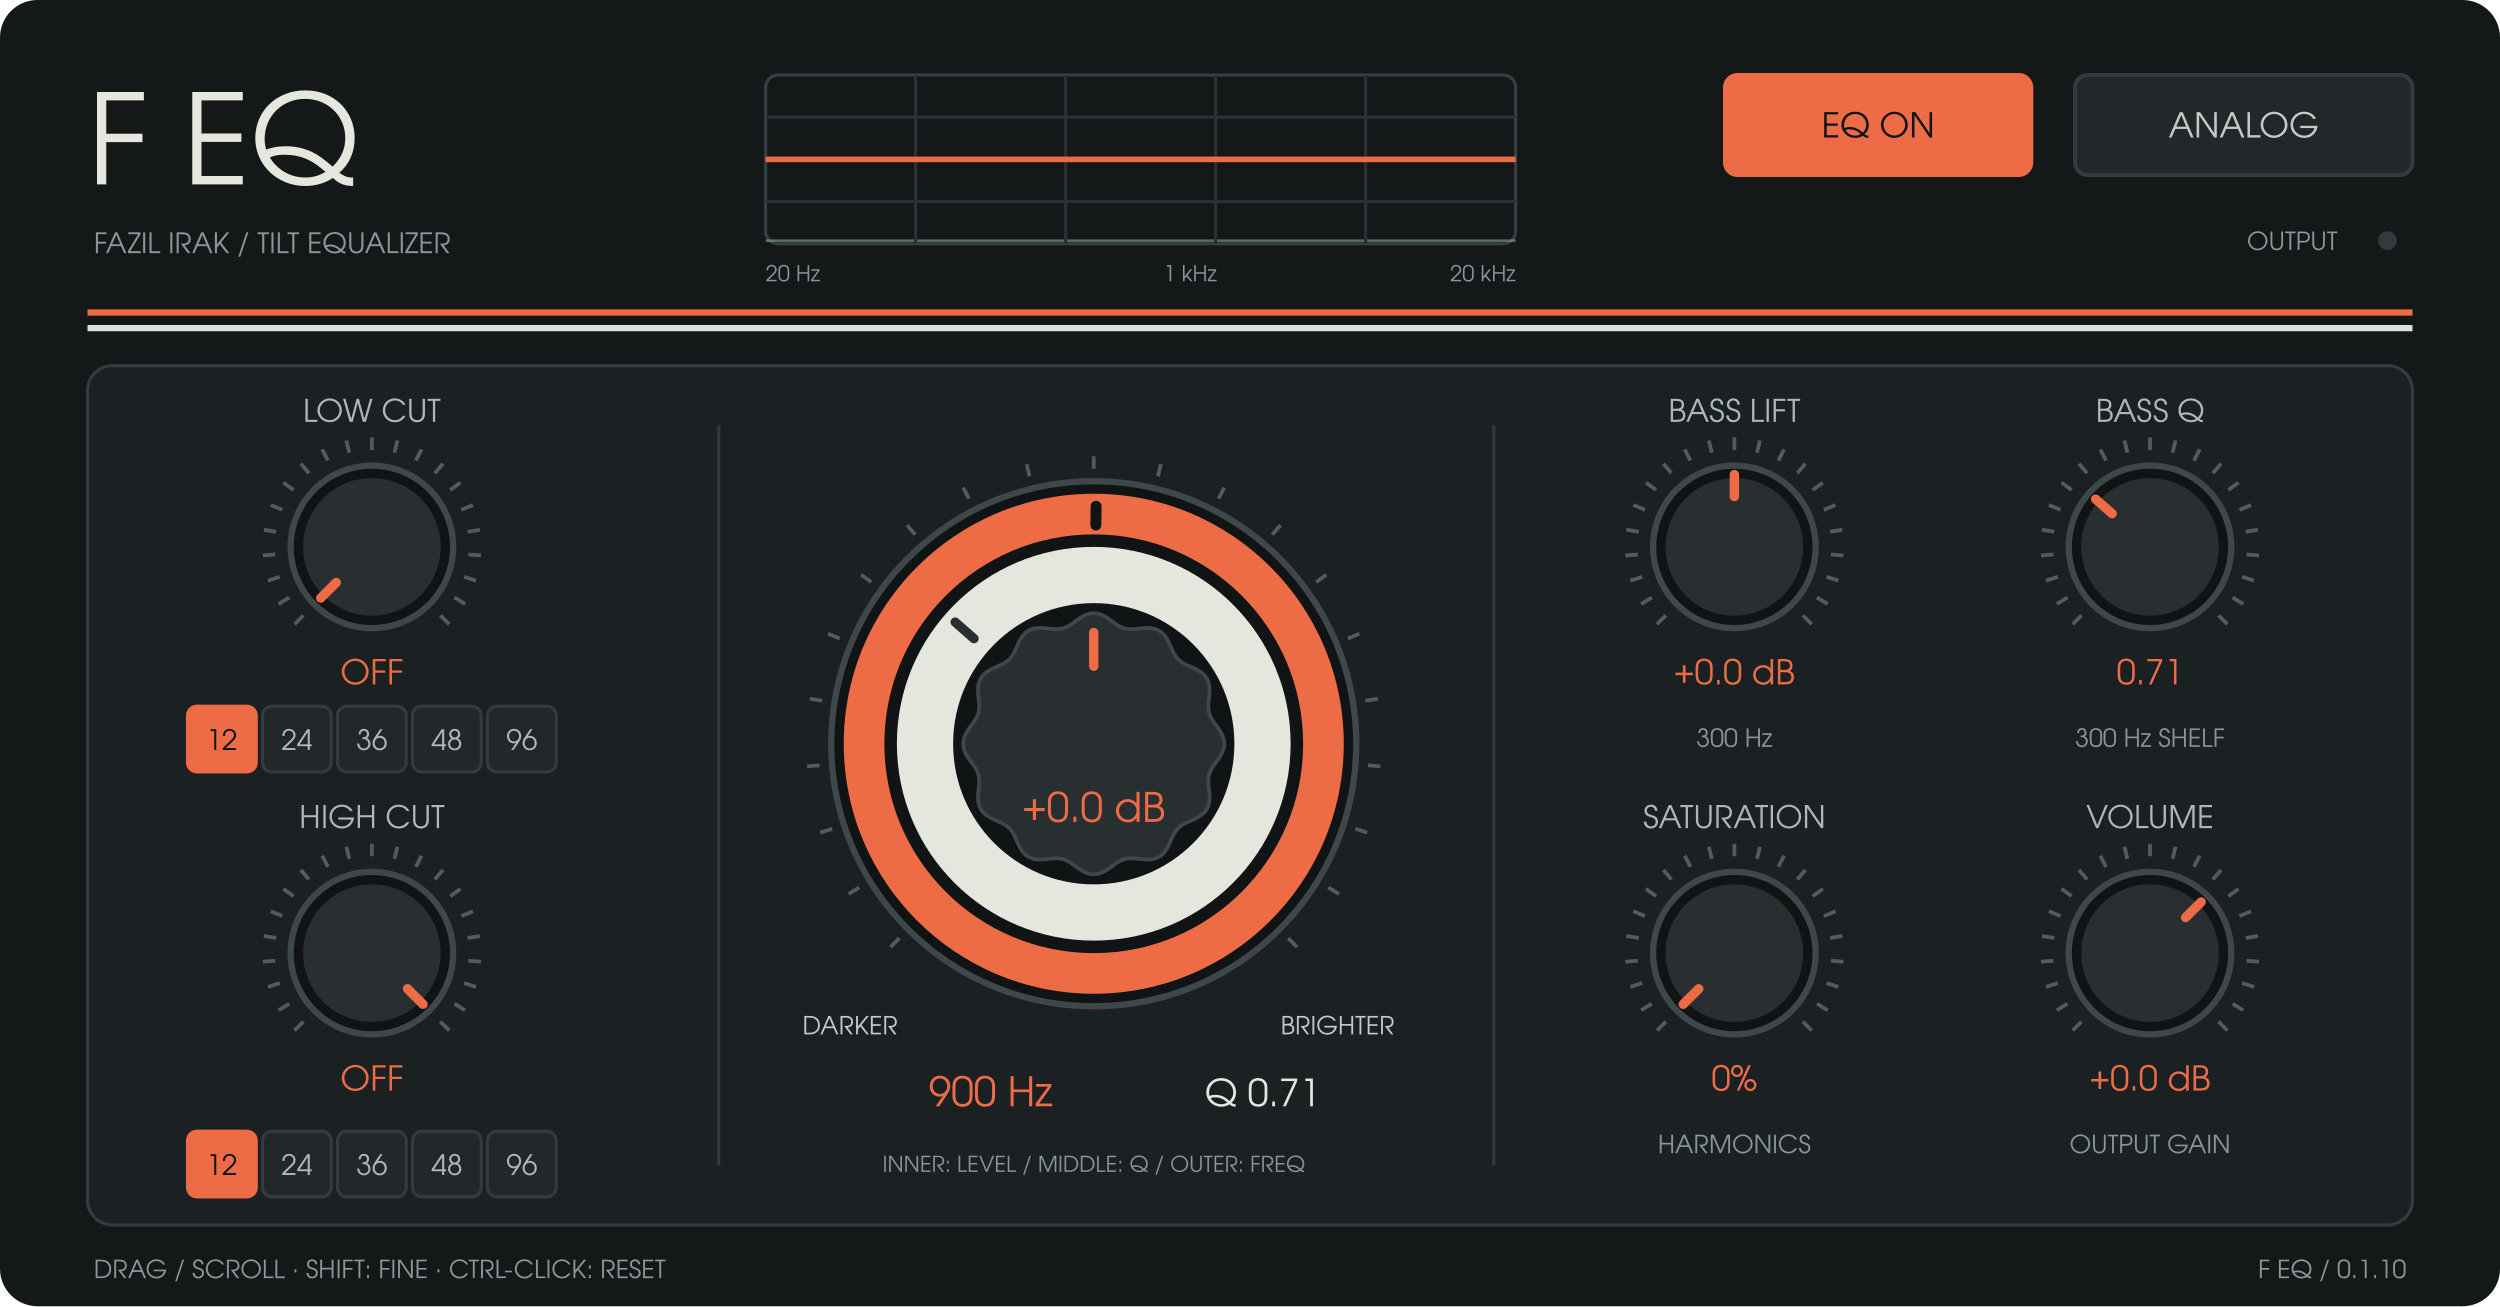
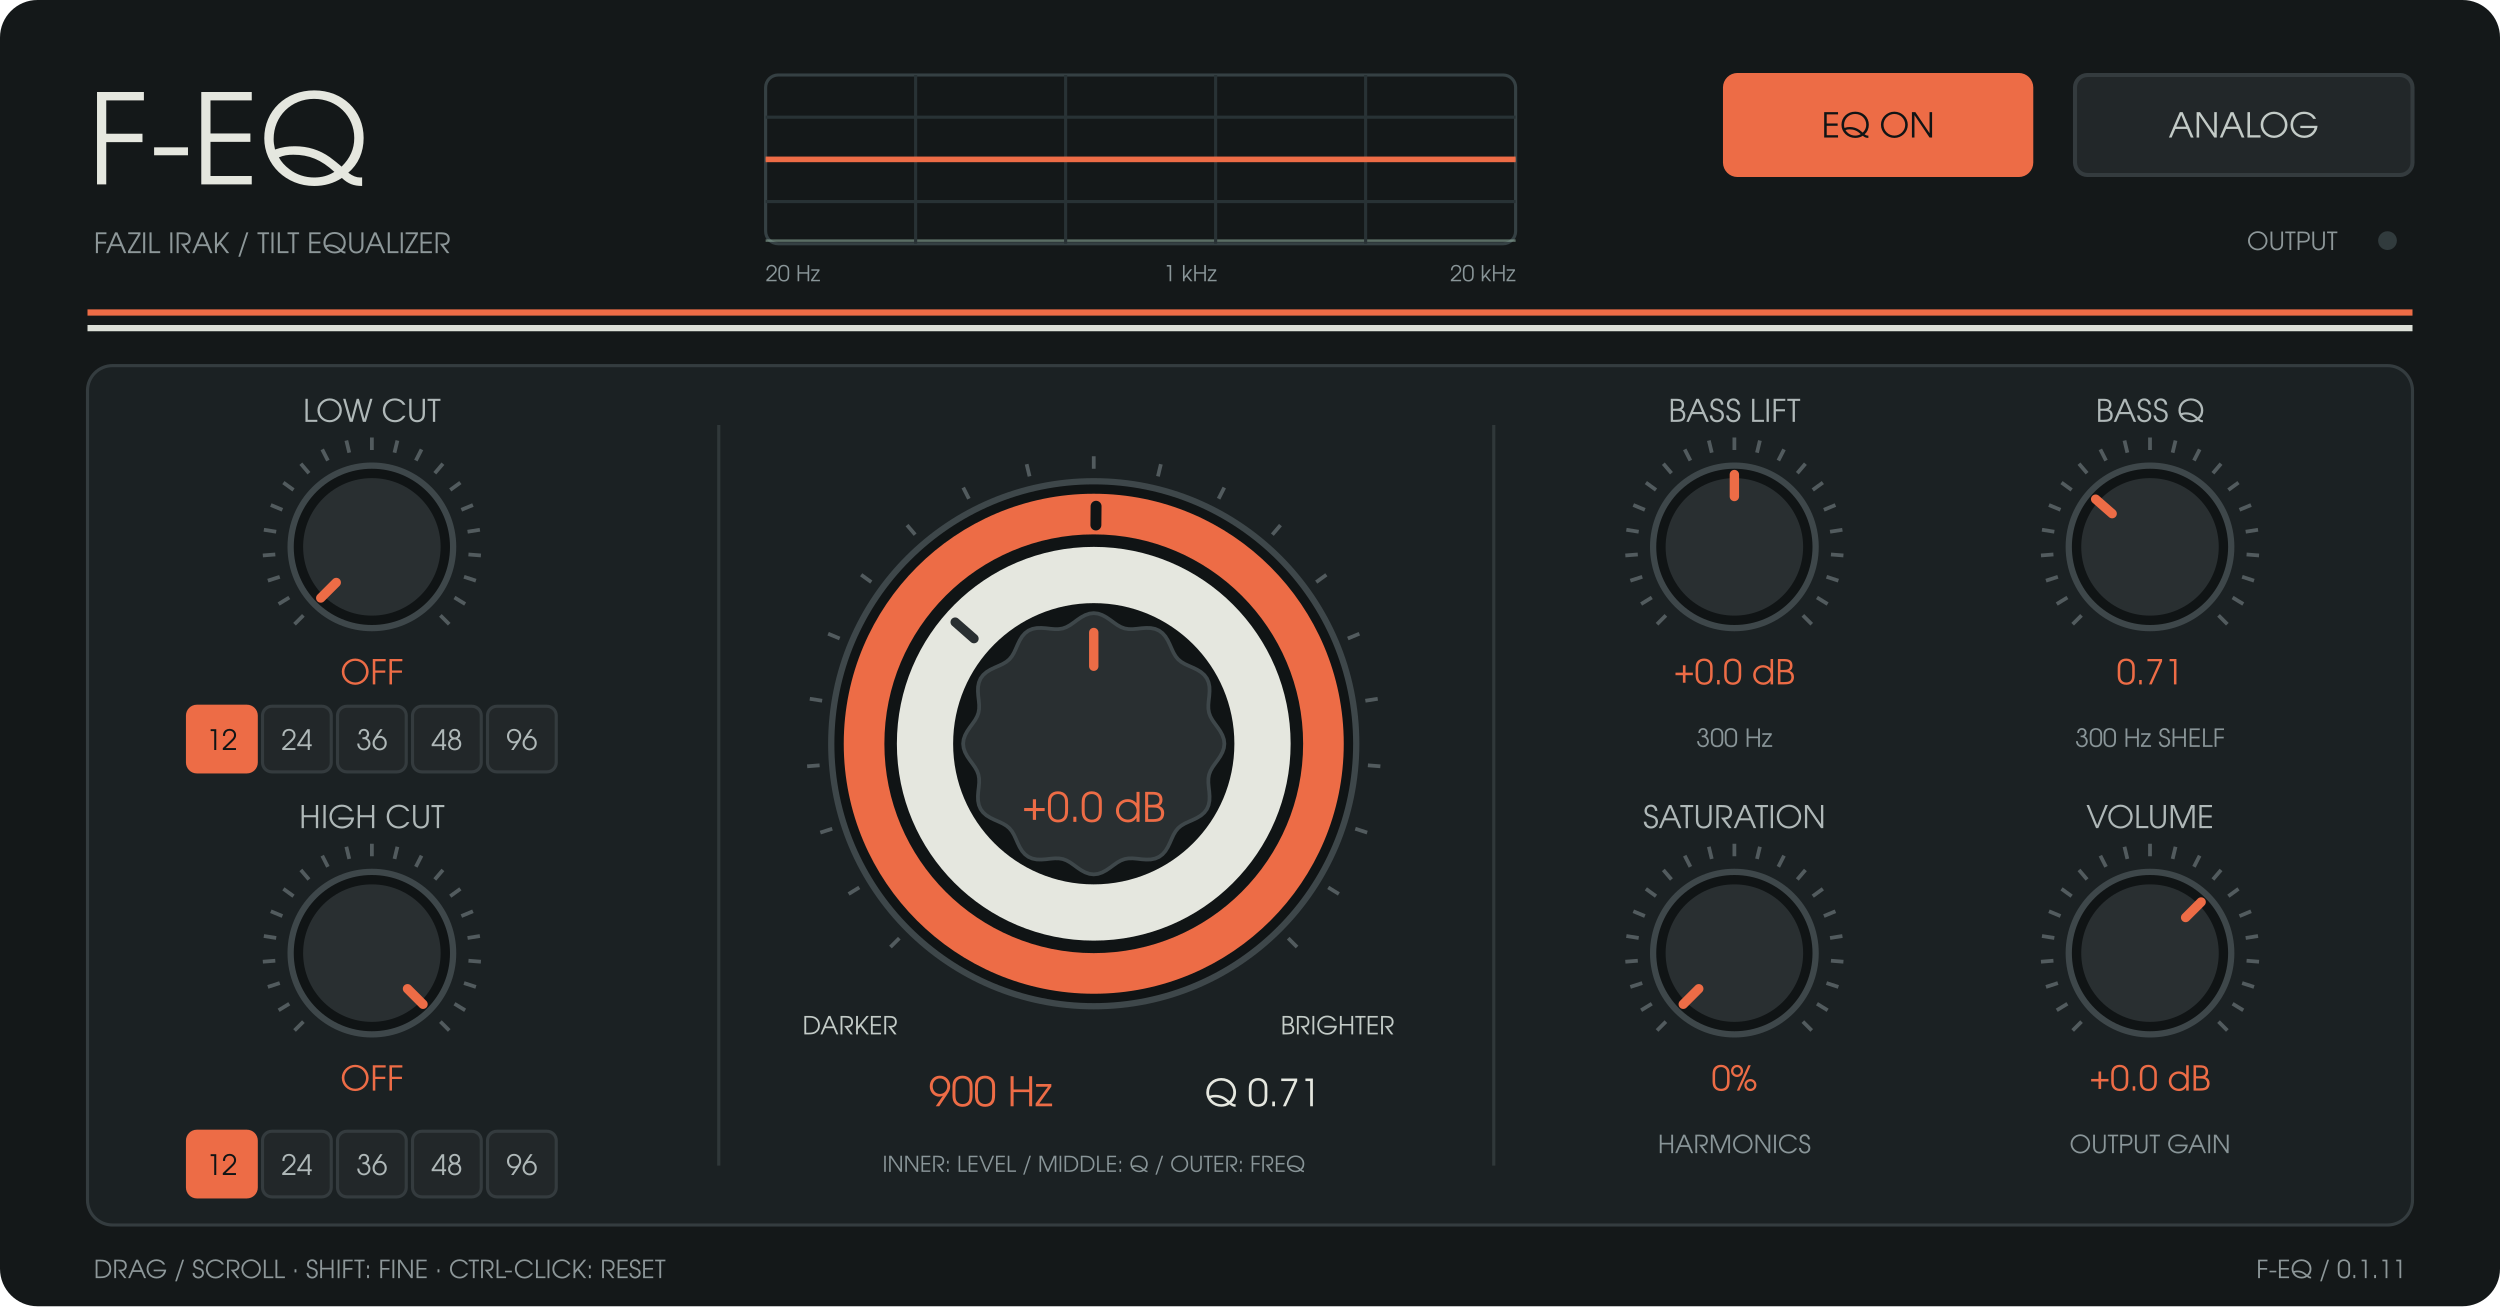
<svg xmlns="http://www.w3.org/2000/svg" width="800" height="418" viewBox="0 0 800 418">
  <rect width="800" height="418" rx="12" fill="#141819" />
  <g font-family="URW Gothic, sans-serif">
-     <text x="28" y="59" text-anchor="start" font-size="40" fill="#e5e7df">F EQ</text>
+     <text x="28" y="59" text-anchor="start" font-size="40" fill="#e5e7df">F-EQ</text>
    <text x="30" y="81" text-anchor="start" font-size="9" fill="#8d9799">FAZIL IRAK / TILT EQUALIZER</text>
    <rect x="245" y="24" width="240" height="54" rx="4" fill="#141819" stroke="#354043" />
    <path d="M 245 77 L 246.2 77.0 L 248.8 77.0 L 251.2 77.0 L 253.8 77.0 L 256.2 77.0 L 258.8 77.0 L 261.2 77.0 L 263.8 77.0 L 266.2 77.0 L 268.8 77.0 L 271.2 77.0 L 273.8 77.0 L 276.2 77.0 L 278.8 77.0 L 281.2 77.0 L 283.8 77.0 L 286.2 77.0 L 288.8 77.0 L 291.2 77.0 L 293.8 77.0 L 296.2 77.0 L 298.8 77.0 L 301.2 77.0 L 303.8 77.0 L 306.2 77.0 L 308.8 77.0 L 311.2 77.0 L 313.8 77.0 L 316.2 77.0 L 318.8 77.0 L 321.2 77.0 L 323.8 77.0 L 326.2 77.0 L 328.8 77.0 L 331.2 77.0 L 333.8 77.0 L 336.2 77.0 L 338.8 77.0 L 341.2 77.0 L 343.8 77.0 L 346.2 77.0 L 348.8 77.0 L 351.2 77.0 L 353.8 77.0 L 356.2 77.0 L 358.8 77.0 L 361.2 77.0 L 363.8 77.0 L 366.2 77.0 L 368.8 77.0 L 371.2 77.0 L 373.8 77.0 L 376.2 77.0 L 378.8 77.0 L 381.2 77.0 L 383.8 77.0 L 386.2 77.0 L 388.8 77.0 L 391.2 77.0 L 393.8 77.0 L 396.2 77.0 L 398.8 77.0 L 401.2 77.0 L 403.8 77.0 L 406.2 77.0 L 408.8 77.0 L 411.2 77.0 L 413.8 77.0 L 416.2 77.0 L 418.8 77.0 L 421.2 77.0 L 423.8 77.0 L 426.2 77.0 L 428.8 77.0 L 431.2 77.0 L 433.8 77.0 L 436.2 77.0 L 438.8 77.0 L 441.2 77.0 L 443.8 77.0 L 446.2 77.0 L 448.8 77.0 L 451.2 77.0 L 453.8 77.0 L 456.2 77.0 L 458.8 77.0 L 461.2 77.0 L 463.8 77.0 L 466.2 77.0 L 468.8 77.0 L 471.2 77.0 L 473.8 77.0 L 476.2 77.0 L 478.8 77.0 L 481.2 77.0 L 483.8 77.0 L 485 77 Z" fill="#a1b9ad" fill-opacity=".17" stroke="#94b3a2" stroke-opacity=".55" stroke-width=".8" />
    <path d="M 293 24 v 54" stroke="#283235" />
    <path d="M 341 24 v 54" stroke="#283235" />
    <path d="M 389 24 v 54" stroke="#283235" />
    <path d="M 437 24 v 54" stroke="#283235" />
    <path d="M 245 37.5 h 240" stroke="#283235" />
    <path d="M 245 51 h 240" stroke="#283235" />
    <path d="M 245 64.5 h 240" stroke="#283235" />
    <path d="M 245 51 h 240" stroke="#596265" stroke-dasharray="3 4" />
    <path d="M245.00,51.00 L246.50,51.00 L248.00,51.00 L249.50,51.00 L251.00,51.00 L252.50,51.00 L254.00,51.00 L255.50,51.00 L257.00,51.00 L258.50,51.00 L260.00,51.00 L261.50,51.00 L263.00,51.00 L264.50,51.00 L266.00,51.00 L267.50,51.00 L269.00,51.00 L270.50,51.00 L272.00,51.00 L273.50,51.00 L275.00,51.00 L276.50,51.00 L278.00,51.00 L279.50,51.00 L281.00,51.00 L282.50,51.00 L284.00,51.00 L285.50,51.00 L287.00,51.00 L288.50,51.00 L290.00,51.00 L291.50,51.00 L293.00,51.00 L294.50,51.00 L296.00,51.00 L297.50,51.00 L299.00,51.00 L300.50,51.00 L302.00,51.00 L303.50,51.00 L305.00,51.00 L306.50,51.00 L308.00,51.00 L309.50,51.00 L311.00,51.00 L312.50,51.00 L314.00,51.00 L315.50,51.00 L317.00,51.00 L318.50,51.00 L320.00,51.00 L321.50,51.00 L323.00,51.00 L324.50,51.00 L326.00,51.00 L327.50,51.00 L329.00,51.00 L330.50,51.00 L332.00,51.00 L333.50,51.00 L335.00,51.00 L336.50,51.00 L338.00,51.00 L339.50,51.00 L341.00,51.00 L342.50,51.00 L344.00,51.00 L345.50,51.00 L347.00,51.00 L348.50,51.00 L350.00,51.00 L351.50,51.00 L353.00,51.00 L354.50,51.00 L356.00,51.00 L357.50,51.00 L359.00,51.00 L360.50,51.00 L362.00,51.00 L363.50,51.00 L365.00,51.00 L366.50,51.00 L368.00,51.00 L369.50,51.00 L371.00,51.00 L372.50,51.00 L374.00,51.00 L375.50,51.00 L377.00,51.00 L378.50,51.00 L380.00,51.00 L381.50,51.00 L383.00,51.00 L384.50,51.00 L386.00,51.00 L387.50,51.00 L389.00,51.00 L390.50,51.00 L392.00,51.00 L393.50,51.00 L395.00,51.00 L396.50,51.00 L398.00,51.00 L399.50,51.00 L401.00,51.00 L402.50,51.00 L404.00,51.00 L405.50,51.00 L407.00,51.00 L408.50,51.00 L410.00,51.00 L411.50,51.00 L413.00,51.00 L414.50,51.00 L416.00,51.00 L417.50,51.00 L419.00,51.00 L420.50,51.00 L422.00,51.00 L423.50,51.00 L425.00,51.00 L426.50,51.00 L428.00,51.00 L429.50,51.00 L431.00,51.00 L432.50,51.00 L434.00,51.00 L435.50,51.00 L437.00,51.00 L438.50,51.00 L440.00,51.00 L441.50,51.00 L443.00,51.00 L444.50,51.00 L446.00,51.00 L447.50,51.00 L449.00,51.00 L450.50,51.00 L452.00,51.00 L453.50,51.00 L455.00,51.00 L456.50,51.00 L458.00,51.00 L459.50,51.00 L461.00,51.00 L462.50,51.00 L464.00,51.00 L465.50,51.00 L467.00,51.00 L468.50,51.00 L470.00,51.00 L471.50,51.00 L473.00,51.00 L474.50,51.00 L476.00,51.00 L477.50,51.00 L479.00,51.00 L480.50,51.00 L482.00,51.00 L483.50,51.00 L485.00,51.00 " stroke="#ed6c46" fill="none" stroke-width="1.8" />
    <text x="245" y="90" text-anchor="start" font-size="7" fill="#899598">20 Hz</text>
    <text x="380.84" y="90" text-anchor="middle" font-size="7" fill="#899598">1 kHz</text>
    <text x="485" y="90" text-anchor="end" font-size="7" fill="#899598">20 kHz</text>
    <rect x="552" y="24" width="98" height="32" rx="4" fill="#ed6c46" stroke="#ed6c46" stroke-width="1.3" />
    <text x="601" y="44" text-anchor="middle" font-size="11" fill="#101415">EQ ON</text>
    <rect x="664" y="24" width="108" height="32" rx="4" fill="#222729" stroke="#343b3e" stroke-width="1.3" />
    <text x="718" y="44" text-anchor="middle" font-size="11" fill="#c3cbc7">ANALOG</text>
    <circle cx="764" cy="77" r="3" fill="#313b3d" />
    <text x="748" y="80" text-anchor="end" font-size="8" fill="#8d9799">OUTPUT</text>
    <path d="M 28 100 H 772" stroke="#ed6c46" stroke-width="2" />
    <path d="M 28 105 H 772" stroke="#dce0d8" stroke-width="2" />
    <rect x="28" y="117" width="744" height="275" rx="8" fill="#1b2123" stroke="#343c3f" />
    <path d="M 230 136 V 373 M 478 136 V 373" stroke="#30383a" />
    <path d="M 287.775 300.225 L 284.946 303.054" stroke="#525b5e" stroke-width="1.2" />
    <path d="M 274.968 283.98 L 271.557 286.07" stroke="#525b5e" stroke-width="1.2" />
    <path d="M 266.307 265.193 L 262.503 266.43" stroke="#525b5e" stroke-width="1.2" />
    <path d="M 262.271 244.904 L 258.284 245.218" stroke="#525b5e" stroke-width="1.2" />
    <path d="M 263.083 224.234 L 259.133 223.608" stroke="#525b5e" stroke-width="1.2" />
    <path d="M 268.699 204.324 L 265.003 202.793" stroke="#525b5e" stroke-width="1.2" />
    <path d="M 278.807 186.275 L 275.57 183.924" stroke="#525b5e" stroke-width="1.2" />
    <path d="M 292.849 171.084 L 290.251 168.043" stroke="#525b5e" stroke-width="1.2" />
    <path d="M 310.049 159.591 L 308.233 156.027" stroke="#525b5e" stroke-width="1.2" />
    <path d="M 329.457 152.431 L 328.523 148.542" stroke="#525b5e" stroke-width="1.2" />
    <path d="M 350 150 L 350 146" stroke="#525b5e" stroke-width="1.2" />
    <path d="M 370.543 152.431 L 371.477 148.542" stroke="#525b5e" stroke-width="1.2" />
    <path d="M 389.951 159.591 L 391.767 156.027" stroke="#525b5e" stroke-width="1.2" />
    <path d="M 407.151 171.084 L 409.749 168.043" stroke="#525b5e" stroke-width="1.2" />
    <path d="M 421.193 186.275 L 424.43 183.924" stroke="#525b5e" stroke-width="1.2" />
    <path d="M 431.301 204.324 L 434.997 202.793" stroke="#525b5e" stroke-width="1.2" />
    <path d="M 436.917 224.234 L 440.867 223.608" stroke="#525b5e" stroke-width="1.2" />
    <path d="M 437.729 244.904 L 441.716 245.218" stroke="#525b5e" stroke-width="1.2" />
    <path d="M 433.693 265.193 L 437.497 266.43" stroke="#525b5e" stroke-width="1.2" />
    <path d="M 425.032 283.98 L 428.443 286.07" stroke="#525b5e" stroke-width="1.2" />
    <path d="M 412.225 300.225 L 415.054 303.054" stroke="#525b5e" stroke-width="1.2" />
    <circle cx="350" cy="238" r="84" fill="#101415" stroke="#3e474a" stroke-width="2" />
    <circle cx="350" cy="238" r="80" fill="#ed6c46" />
    <path d="M 350.684 168.003 L 350.743 162.004" stroke="#101415" stroke-width="3.5" stroke-linecap="round" />
    <circle cx="350" cy="238" r="67" fill="#101415" />
    <circle cx="350" cy="238" r="63" fill="#e5e7df" />
    <path d="M 311.67 204.358 L 305.657 199.081" stroke="#292f31" stroke-width="3" stroke-linecap="round" />
    <circle cx="350" cy="238" r="45" fill="#101415" />
    <path d="M 391.80 238.00 L 391.64 239.36 L 391.18 240.70 L 390.49 241.99 L 389.66 243.22 L 388.79 244.40 L 387.98 245.56 L 387.34 246.71 L 386.90 247.89 L 386.69 249.13 L 386.67 250.45 L 386.79 251.85 L 386.96 253.31 L 387.06 254.79 L 387.02 256.25 L 386.74 257.64 L 386.20 258.90 L 385.38 260.00 L 384.32 260.93 L 383.07 261.70 L 381.73 262.35 L 380.39 262.94 L 379.12 263.53 L 377.98 264.21 L 377.01 265.01 L 376.21 265.98 L 375.53 267.12 L 374.94 268.39 L 374.35 269.73 L 373.70 271.07 L 372.93 272.32 L 372.00 273.38 L 370.90 274.20 L 369.64 274.74 L 368.25 275.02 L 366.79 275.06 L 365.31 274.96 L 363.85 274.79 L 362.45 274.67 L 361.13 274.69 L 359.89 274.90 L 358.71 275.34 L 357.56 275.98 L 356.40 276.79 L 355.22 277.66 L 353.99 278.49 L 352.70 279.18 L 351.36 279.64 L 350.00 279.80 L 348.64 279.64 L 347.30 279.18 L 346.01 278.49 L 344.78 277.66 L 343.60 276.79 L 342.44 275.98 L 341.29 275.34 L 340.11 274.90 L 338.87 274.69 L 337.55 274.67 L 336.15 274.79 L 334.69 274.96 L 333.21 275.06 L 331.75 275.02 L 330.36 274.74 L 329.10 274.20 L 328.00 273.38 L 327.07 272.32 L 326.30 271.07 L 325.65 269.73 L 325.06 268.39 L 324.47 267.12 L 323.79 265.98 L 322.99 265.01 L 322.02 264.21 L 320.88 263.53 L 319.61 262.94 L 318.27 262.35 L 316.93 261.70 L 315.68 260.93 L 314.62 260.00 L 313.80 258.90 L 313.26 257.64 L 312.98 256.25 L 312.94 254.79 L 313.04 253.31 L 313.21 251.85 L 313.33 250.45 L 313.31 249.13 L 313.10 247.89 L 312.66 246.71 L 312.02 245.56 L 311.21 244.40 L 310.34 243.22 L 309.51 241.99 L 308.82 240.70 L 308.36 239.36 L 308.20 238.00 L 308.36 236.64 L 308.82 235.30 L 309.51 234.01 L 310.34 232.78 L 311.21 231.60 L 312.02 230.44 L 312.66 229.29 L 313.10 228.11 L 313.31 226.87 L 313.33 225.55 L 313.21 224.15 L 313.04 222.69 L 312.94 221.21 L 312.98 219.75 L 313.26 218.36 L 313.80 217.10 L 314.62 216.00 L 315.68 215.07 L 316.93 214.30 L 318.27 213.65 L 319.61 213.06 L 320.88 212.47 L 322.02 211.79 L 322.99 210.99 L 323.79 210.02 L 324.47 208.88 L 325.06 207.61 L 325.65 206.27 L 326.30 204.93 L 327.07 203.68 L 328.00 202.62 L 329.10 201.80 L 330.36 201.26 L 331.75 200.98 L 333.21 200.94 L 334.69 201.04 L 336.15 201.21 L 337.55 201.33 L 338.87 201.31 L 340.11 201.10 L 341.29 200.66 L 342.44 200.02 L 343.60 199.21 L 344.78 198.34 L 346.01 197.51 L 347.30 196.82 L 348.64 196.36 L 350.00 196.20 L 351.36 196.36 L 352.70 196.82 L 353.99 197.51 L 355.22 198.34 L 356.40 199.21 L 357.56 200.02 L 358.71 200.66 L 359.89 201.10 L 361.13 201.31 L 362.45 201.33 L 363.85 201.21 L 365.31 201.04 L 366.79 200.94 L 368.25 200.98 L 369.64 201.26 L 370.90 201.80 L 372.00 202.62 L 372.93 203.68 L 373.70 204.93 L 374.35 206.27 L 374.94 207.61 L 375.53 208.88 L 376.21 210.02 L 377.01 210.99 L 377.98 211.79 L 379.12 212.47 L 380.39 213.06 L 381.73 213.65 L 383.07 214.30 L 384.32 215.07 L 385.38 216.00 L 386.20 217.10 L 386.74 218.36 L 387.02 219.75 L 387.06 221.21 L 386.96 222.69 L 386.79 224.15 L 386.67 225.55 L 386.69 226.87 L 386.90 228.11 L 387.34 229.29 L 387.98 230.44 L 388.79 231.60 L 389.66 232.78 L 390.49 234.01 L 391.18 235.30 L 391.64 236.64 L 391.80 238.00 Z" fill="#292f31" stroke="#3e474a" stroke-width="1.2" />
    <path d="M 350 213.2 L 350 202.4" stroke="#ed6c46" stroke-width="3" stroke-linecap="round" />
    <text x="350" y="263" text-anchor="middle" font-size="13" fill="#ed6c46">+0.0 dB</text>
    <text x="317" y="354" text-anchor="middle" font-size="13" fill="#ed6c46">900 Hz</text>
    <text x="404" y="354" text-anchor="middle" font-size="12" fill="#e5e7df">Q 0.71</text>
    <text x="272" y="331" text-anchor="middle" font-size="8" fill="#c3cbc7">DARKER</text>
    <text x="428" y="331" text-anchor="middle" font-size="8" fill="#c3cbc7">BRIGHTER</text>
    <text x="350" y="375" text-anchor="middle" font-size="7" fill="#899598">INNER: LEVEL / MIDDLE: Q / OUTER: FREQ</text>
    <text x="119" y="135" text-anchor="middle" font-size="10" fill="#afb8b8">LOW CUT</text>
    <path d="M 97.08 196.92 L 94.251 199.749" stroke="#525b5e" stroke-width="1.2" />
    <path d="M 92.568 191.197 L 89.158 193.287" stroke="#525b5e" stroke-width="1.2" />
    <path d="M 89.517 184.58 L 85.713 185.816" stroke="#525b5e" stroke-width="1.2" />
    <path d="M 88.096 177.432 L 84.108 177.746" stroke="#525b5e" stroke-width="1.2" />
    <path d="M 88.382 170.151 L 84.431 169.525" stroke="#525b5e" stroke-width="1.2" />
    <path d="M 90.36 163.137 L 86.664 161.606" stroke="#525b5e" stroke-width="1.2" />
    <path d="M 93.92 156.779 L 90.684 154.428" stroke="#525b5e" stroke-width="1.2" />
    <path d="M 98.867 151.427 L 96.269 148.386" stroke="#525b5e" stroke-width="1.2" />
    <path d="M 104.926 147.379 L 103.11 143.815" stroke="#525b5e" stroke-width="1.2" />
    <path d="M 111.763 144.857 L 110.829 140.967" stroke="#525b5e" stroke-width="1.2" />
    <path d="M 119 144 L 119 140" stroke="#525b5e" stroke-width="1.2" />
    <path d="M 126.237 144.857 L 127.171 140.967" stroke="#525b5e" stroke-width="1.2" />
    <path d="M 133.074 147.379 L 134.89 143.815" stroke="#525b5e" stroke-width="1.2" />
    <path d="M 139.133 151.427 L 141.731 148.386" stroke="#525b5e" stroke-width="1.2" />
    <path d="M 144.08 156.779 L 147.316 154.428" stroke="#525b5e" stroke-width="1.2" />
    <path d="M 147.64 163.137 L 151.336 161.606" stroke="#525b5e" stroke-width="1.2" />
    <path d="M 149.618 170.151 L 153.569 169.525" stroke="#525b5e" stroke-width="1.2" />
    <path d="M 149.904 177.432 L 153.892 177.746" stroke="#525b5e" stroke-width="1.2" />
    <path d="M 148.483 184.58 L 152.287 185.816" stroke="#525b5e" stroke-width="1.2" />
    <path d="M 145.432 191.197 L 148.842 193.287" stroke="#525b5e" stroke-width="1.2" />
    <path d="M 140.92 196.92 L 143.749 199.749" stroke="#525b5e" stroke-width="1.2" />
    <circle cx="119" cy="175" r="26" fill="#101415" stroke="#3e474a" stroke-width="2" />
    <circle cx="119" cy="175" r="22" fill="#292f31" />
    <path d="M 107.601 186.399 L 102.638 191.362" stroke="#ed6c46" stroke-width="3" stroke-linecap="round" />
    <text x="119" y="219" text-anchor="middle" font-size="11" fill="#ed6c46">OFF</text>
    <rect x="60" y="226" width="22" height="21" rx="3" fill="#ed6c46" stroke="#ed6c46" />
    <text x="71" y="240" text-anchor="middle" font-size="9" fill="#101415">12</text>
    <rect x="84" y="226" width="22" height="21" rx="3" fill="#222729" stroke="#343b3e" />
    <text x="95" y="240" text-anchor="middle" font-size="9" fill="#afb8b8">24</text>
    <rect x="108" y="226" width="22" height="21" rx="3" fill="#222729" stroke="#343b3e" />
    <text x="119" y="240" text-anchor="middle" font-size="9" fill="#afb8b8">36</text>
    <rect x="132" y="226" width="22" height="21" rx="3" fill="#222729" stroke="#343b3e" />
    <text x="143" y="240" text-anchor="middle" font-size="9" fill="#afb8b8">48</text>
    <rect x="156" y="226" width="22" height="21" rx="3" fill="#222729" stroke="#343b3e" />
    <text x="167" y="240" text-anchor="middle" font-size="9" fill="#afb8b8">96</text>
    <text x="119" y="265" text-anchor="middle" font-size="10" fill="#afb8b8">HIGH CUT</text>
    <path d="M 97.08 326.92 L 94.251 329.749" stroke="#525b5e" stroke-width="1.2" />
    <path d="M 92.568 321.197 L 89.158 323.287" stroke="#525b5e" stroke-width="1.2" />
    <path d="M 89.517 314.58 L 85.713 315.816" stroke="#525b5e" stroke-width="1.2" />
    <path d="M 88.096 307.432 L 84.108 307.746" stroke="#525b5e" stroke-width="1.2" />
    <path d="M 88.382 300.151 L 84.431 299.525" stroke="#525b5e" stroke-width="1.2" />
    <path d="M 90.36 293.137 L 86.664 291.606" stroke="#525b5e" stroke-width="1.2" />
    <path d="M 93.92 286.779 L 90.684 284.428" stroke="#525b5e" stroke-width="1.2" />
    <path d="M 98.867 281.427 L 96.269 278.386" stroke="#525b5e" stroke-width="1.2" />
    <path d="M 104.926 277.379 L 103.11 273.815" stroke="#525b5e" stroke-width="1.2" />
    <path d="M 111.763 274.857 L 110.829 270.967" stroke="#525b5e" stroke-width="1.2" />
    <path d="M 119 274 L 119 270" stroke="#525b5e" stroke-width="1.2" />
    <path d="M 126.237 274.857 L 127.171 270.967" stroke="#525b5e" stroke-width="1.2" />
    <path d="M 133.074 277.379 L 134.89 273.815" stroke="#525b5e" stroke-width="1.2" />
    <path d="M 139.133 281.427 L 141.731 278.386" stroke="#525b5e" stroke-width="1.2" />
    <path d="M 144.08 286.779 L 147.316 284.428" stroke="#525b5e" stroke-width="1.2" />
    <path d="M 147.64 293.137 L 151.336 291.606" stroke="#525b5e" stroke-width="1.2" />
    <path d="M 149.618 300.151 L 153.569 299.525" stroke="#525b5e" stroke-width="1.2" />
    <path d="M 149.904 307.432 L 153.892 307.746" stroke="#525b5e" stroke-width="1.2" />
    <path d="M 148.483 314.58 L 152.287 315.816" stroke="#525b5e" stroke-width="1.2" />
    <path d="M 145.432 321.197 L 148.842 323.287" stroke="#525b5e" stroke-width="1.2" />
    <path d="M 140.92 326.92 L 143.749 329.749" stroke="#525b5e" stroke-width="1.2" />
    <circle cx="119" cy="305" r="26" fill="#101415" stroke="#3e474a" stroke-width="2" />
    <circle cx="119" cy="305" r="22" fill="#292f31" />
    <path d="M 130.399 316.399 L 135.362 321.362" stroke="#ed6c46" stroke-width="3" stroke-linecap="round" />
    <text x="119" y="349" text-anchor="middle" font-size="11" fill="#ed6c46">OFF</text>
    <rect x="60" y="362" width="22" height="21" rx="3" fill="#ed6c46" stroke="#ed6c46" />
    <text x="71" y="376" text-anchor="middle" font-size="9" fill="#101415">12</text>
    <rect x="84" y="362" width="22" height="21" rx="3" fill="#222729" stroke="#343b3e" />
    <text x="95" y="376" text-anchor="middle" font-size="9" fill="#afb8b8">24</text>
    <rect x="108" y="362" width="22" height="21" rx="3" fill="#222729" stroke="#343b3e" />
    <text x="119" y="376" text-anchor="middle" font-size="9" fill="#afb8b8">36</text>
    <rect x="132" y="362" width="22" height="21" rx="3" fill="#222729" stroke="#343b3e" />
    <text x="143" y="376" text-anchor="middle" font-size="9" fill="#afb8b8">48</text>
    <rect x="156" y="362" width="22" height="21" rx="3" fill="#222729" stroke="#343b3e" />
    <text x="167" y="376" text-anchor="middle" font-size="9" fill="#afb8b8">96</text>
    <text x="555" y="135" text-anchor="middle" font-size="10" fill="#afb8b8">BASS LIFT</text>
    <path d="M 533.08 196.92 L 530.251 199.749" stroke="#525b5e" stroke-width="1.2" />
    <path d="M 528.568 191.197 L 525.158 193.287" stroke="#525b5e" stroke-width="1.2" />
    <path d="M 525.517 184.58 L 521.713 185.816" stroke="#525b5e" stroke-width="1.2" />
    <path d="M 524.096 177.432 L 520.108 177.746" stroke="#525b5e" stroke-width="1.2" />
    <path d="M 524.382 170.151 L 520.431 169.525" stroke="#525b5e" stroke-width="1.2" />
    <path d="M 526.36 163.137 L 522.664 161.606" stroke="#525b5e" stroke-width="1.2" />
    <path d="M 529.92 156.779 L 526.684 154.428" stroke="#525b5e" stroke-width="1.2" />
    <path d="M 534.867 151.427 L 532.269 148.386" stroke="#525b5e" stroke-width="1.2" />
    <path d="M 540.926 147.379 L 539.11 143.815" stroke="#525b5e" stroke-width="1.2" />
    <path d="M 547.763 144.857 L 546.829 140.967" stroke="#525b5e" stroke-width="1.2" />
    <path d="M 555 144 L 555 140" stroke="#525b5e" stroke-width="1.2" />
    <path d="M 562.237 144.857 L 563.171 140.967" stroke="#525b5e" stroke-width="1.2" />
    <path d="M 569.074 147.379 L 570.89 143.815" stroke="#525b5e" stroke-width="1.2" />
    <path d="M 575.133 151.427 L 577.731 148.386" stroke="#525b5e" stroke-width="1.2" />
    <path d="M 580.08 156.779 L 583.316 154.428" stroke="#525b5e" stroke-width="1.2" />
    <path d="M 583.64 163.137 L 587.336 161.606" stroke="#525b5e" stroke-width="1.2" />
    <path d="M 585.618 170.151 L 589.569 169.525" stroke="#525b5e" stroke-width="1.2" />
    <path d="M 585.904 177.432 L 589.892 177.746" stroke="#525b5e" stroke-width="1.2" />
    <path d="M 584.483 184.58 L 588.287 185.816" stroke="#525b5e" stroke-width="1.2" />
    <path d="M 581.432 191.197 L 584.842 193.287" stroke="#525b5e" stroke-width="1.2" />
    <path d="M 576.92 196.92 L 579.749 199.749" stroke="#525b5e" stroke-width="1.2" />
    <circle cx="555" cy="175" r="26" fill="#101415" stroke="#3e474a" stroke-width="2" />
    <circle cx="555" cy="175" r="22" fill="#292f31" />
    <path d="M 555 158.88 L 555 151.86" stroke="#ed6c46" stroke-width="3" stroke-linecap="round" />
    <text x="555" y="219" text-anchor="middle" font-size="11" fill="#ed6c46">+0.0 dB</text>
    <text x="555" y="239" text-anchor="middle" font-size="8" fill="#899598">300 Hz</text>
    <text x="688" y="135" text-anchor="middle" font-size="10" fill="#afb8b8">BASS Q</text>
    <path d="M 666.08 196.92 L 663.251 199.749" stroke="#525b5e" stroke-width="1.2" />
    <path d="M 661.568 191.197 L 658.158 193.287" stroke="#525b5e" stroke-width="1.2" />
    <path d="M 658.517 184.58 L 654.713 185.816" stroke="#525b5e" stroke-width="1.2" />
    <path d="M 657.096 177.432 L 653.108 177.746" stroke="#525b5e" stroke-width="1.2" />
    <path d="M 657.382 170.151 L 653.431 169.525" stroke="#525b5e" stroke-width="1.2" />
    <path d="M 659.36 163.137 L 655.664 161.606" stroke="#525b5e" stroke-width="1.2" />
    <path d="M 662.92 156.779 L 659.684 154.428" stroke="#525b5e" stroke-width="1.2" />
    <path d="M 667.867 151.427 L 665.269 148.386" stroke="#525b5e" stroke-width="1.2" />
    <path d="M 673.926 147.379 L 672.11 143.815" stroke="#525b5e" stroke-width="1.2" />
    <path d="M 680.763 144.857 L 679.829 140.967" stroke="#525b5e" stroke-width="1.2" />
    <path d="M 688 144 L 688 140" stroke="#525b5e" stroke-width="1.2" />
    <path d="M 695.237 144.857 L 696.171 140.967" stroke="#525b5e" stroke-width="1.2" />
    <path d="M 702.074 147.379 L 703.89 143.815" stroke="#525b5e" stroke-width="1.2" />
    <path d="M 708.133 151.427 L 710.731 148.386" stroke="#525b5e" stroke-width="1.2" />
    <path d="M 713.08 156.779 L 716.316 154.428" stroke="#525b5e" stroke-width="1.2" />
    <path d="M 716.64 163.137 L 720.336 161.606" stroke="#525b5e" stroke-width="1.2" />
    <path d="M 718.618 170.151 L 722.569 169.525" stroke="#525b5e" stroke-width="1.2" />
    <path d="M 718.904 177.432 L 722.892 177.746" stroke="#525b5e" stroke-width="1.2" />
    <path d="M 717.483 184.58 L 721.287 185.816" stroke="#525b5e" stroke-width="1.2" />
    <path d="M 714.432 191.197 L 717.842 193.287" stroke="#525b5e" stroke-width="1.2" />
    <path d="M 709.92 196.92 L 712.749 199.749" stroke="#525b5e" stroke-width="1.2" />
    <circle cx="688" cy="175" r="26" fill="#101415" stroke="#3e474a" stroke-width="2" />
    <circle cx="688" cy="175" r="22" fill="#292f31" />
    <path d="M 675.885 164.366 L 670.609 159.736" stroke="#ed6c46" stroke-width="3" stroke-linecap="round" />
    <text x="688" y="219" text-anchor="middle" font-size="11" fill="#ed6c46">0.71</text>
    <text x="688" y="239" text-anchor="middle" font-size="8" fill="#899598">300 Hz SHELF</text>
    <text x="555" y="265" text-anchor="middle" font-size="10" fill="#afb8b8">SATURATION</text>
    <path d="M 533.08 326.92 L 530.251 329.749" stroke="#525b5e" stroke-width="1.2" />
    <path d="M 528.568 321.197 L 525.158 323.287" stroke="#525b5e" stroke-width="1.2" />
    <path d="M 525.517 314.58 L 521.713 315.816" stroke="#525b5e" stroke-width="1.2" />
    <path d="M 524.096 307.432 L 520.108 307.746" stroke="#525b5e" stroke-width="1.2" />
    <path d="M 524.382 300.151 L 520.431 299.525" stroke="#525b5e" stroke-width="1.2" />
    <path d="M 526.36 293.137 L 522.664 291.606" stroke="#525b5e" stroke-width="1.2" />
    <path d="M 529.92 286.779 L 526.684 284.428" stroke="#525b5e" stroke-width="1.2" />
    <path d="M 534.867 281.427 L 532.269 278.386" stroke="#525b5e" stroke-width="1.2" />
    <path d="M 540.926 277.379 L 539.11 273.815" stroke="#525b5e" stroke-width="1.2" />
    <path d="M 547.763 274.857 L 546.829 270.967" stroke="#525b5e" stroke-width="1.2" />
    <path d="M 555 274 L 555 270" stroke="#525b5e" stroke-width="1.2" />
    <path d="M 562.237 274.857 L 563.171 270.967" stroke="#525b5e" stroke-width="1.2" />
    <path d="M 569.074 277.379 L 570.89 273.815" stroke="#525b5e" stroke-width="1.2" />
    <path d="M 575.133 281.427 L 577.731 278.386" stroke="#525b5e" stroke-width="1.2" />
    <path d="M 580.08 286.779 L 583.316 284.428" stroke="#525b5e" stroke-width="1.2" />
    <path d="M 583.64 293.137 L 587.336 291.606" stroke="#525b5e" stroke-width="1.2" />
    <path d="M 585.618 300.151 L 589.569 299.525" stroke="#525b5e" stroke-width="1.2" />
    <path d="M 585.904 307.432 L 589.892 307.746" stroke="#525b5e" stroke-width="1.2" />
    <path d="M 584.483 314.58 L 588.287 315.816" stroke="#525b5e" stroke-width="1.2" />
    <path d="M 581.432 321.197 L 584.842 323.287" stroke="#525b5e" stroke-width="1.2" />
    <path d="M 576.92 326.92 L 579.749 329.749" stroke="#525b5e" stroke-width="1.2" />
    <circle cx="555" cy="305" r="26" fill="#101415" stroke="#3e474a" stroke-width="2" />
    <circle cx="555" cy="305" r="22" fill="#292f31" />
    <path d="M 543.601 316.399 L 538.638 321.362" stroke="#ed6c46" stroke-width="3" stroke-linecap="round" />
    <text x="555" y="349" text-anchor="middle" font-size="11" fill="#ed6c46">0%</text>
    <text x="555" y="369" text-anchor="middle" font-size="8" fill="#899598">HARMONICS</text>
    <text x="688" y="265" text-anchor="middle" font-size="10" fill="#afb8b8">VOLUME</text>
    <path d="M 666.08 326.92 L 663.251 329.749" stroke="#525b5e" stroke-width="1.2" />
    <path d="M 661.568 321.197 L 658.158 323.287" stroke="#525b5e" stroke-width="1.2" />
    <path d="M 658.517 314.58 L 654.713 315.816" stroke="#525b5e" stroke-width="1.2" />
    <path d="M 657.096 307.432 L 653.108 307.746" stroke="#525b5e" stroke-width="1.2" />
    <path d="M 657.382 300.151 L 653.431 299.525" stroke="#525b5e" stroke-width="1.2" />
    <path d="M 659.36 293.137 L 655.664 291.606" stroke="#525b5e" stroke-width="1.2" />
    <path d="M 662.92 286.779 L 659.684 284.428" stroke="#525b5e" stroke-width="1.2" />
    <path d="M 667.867 281.427 L 665.269 278.386" stroke="#525b5e" stroke-width="1.2" />
    <path d="M 673.926 277.379 L 672.11 273.815" stroke="#525b5e" stroke-width="1.2" />
    <path d="M 680.763 274.857 L 679.829 270.967" stroke="#525b5e" stroke-width="1.2" />
    <path d="M 688 274 L 688 270" stroke="#525b5e" stroke-width="1.2" />
    <path d="M 695.237 274.857 L 696.171 270.967" stroke="#525b5e" stroke-width="1.2" />
    <path d="M 702.074 277.379 L 703.89 273.815" stroke="#525b5e" stroke-width="1.2" />
    <path d="M 708.133 281.427 L 710.731 278.386" stroke="#525b5e" stroke-width="1.2" />
    <path d="M 713.08 286.779 L 716.316 284.428" stroke="#525b5e" stroke-width="1.2" />
    <path d="M 716.64 293.137 L 720.336 291.606" stroke="#525b5e" stroke-width="1.2" />
    <path d="M 718.618 300.151 L 722.569 299.525" stroke="#525b5e" stroke-width="1.2" />
    <path d="M 718.904 307.432 L 722.892 307.746" stroke="#525b5e" stroke-width="1.2" />
    <path d="M 717.483 314.58 L 721.287 315.816" stroke="#525b5e" stroke-width="1.2" />
    <path d="M 714.432 321.197 L 717.842 323.287" stroke="#525b5e" stroke-width="1.2" />
    <path d="M 709.92 326.92 L 712.749 329.749" stroke="#525b5e" stroke-width="1.2" />
    <circle cx="688" cy="305" r="26" fill="#101415" stroke="#3e474a" stroke-width="2" />
    <circle cx="688" cy="305" r="22" fill="#292f31" />
    <path d="M 699.399 293.601 L 704.362 288.638" stroke="#ed6c46" stroke-width="3" stroke-linecap="round" />
    <text x="688" y="349" text-anchor="middle" font-size="11" fill="#ed6c46">+0.0 dB</text>
    <text x="688" y="369" text-anchor="middle" font-size="8" fill="#899598">OUTPUT GAIN</text>
    <text x="30" y="409" text-anchor="start" font-size="8" fill="#8d9799">DRAG / SCROLL · SHIFT: FINE · CTRL-CLICK: RESET</text>
-     <text x="770" y="409" text-anchor="end" font-size="8" fill="#8d9799">F EQ / 0.1.10</text>
+     <text x="770" y="409" text-anchor="end" font-size="8" fill="#8d9799">F-EQ / 0.1.11</text>
  </g>
</svg>
